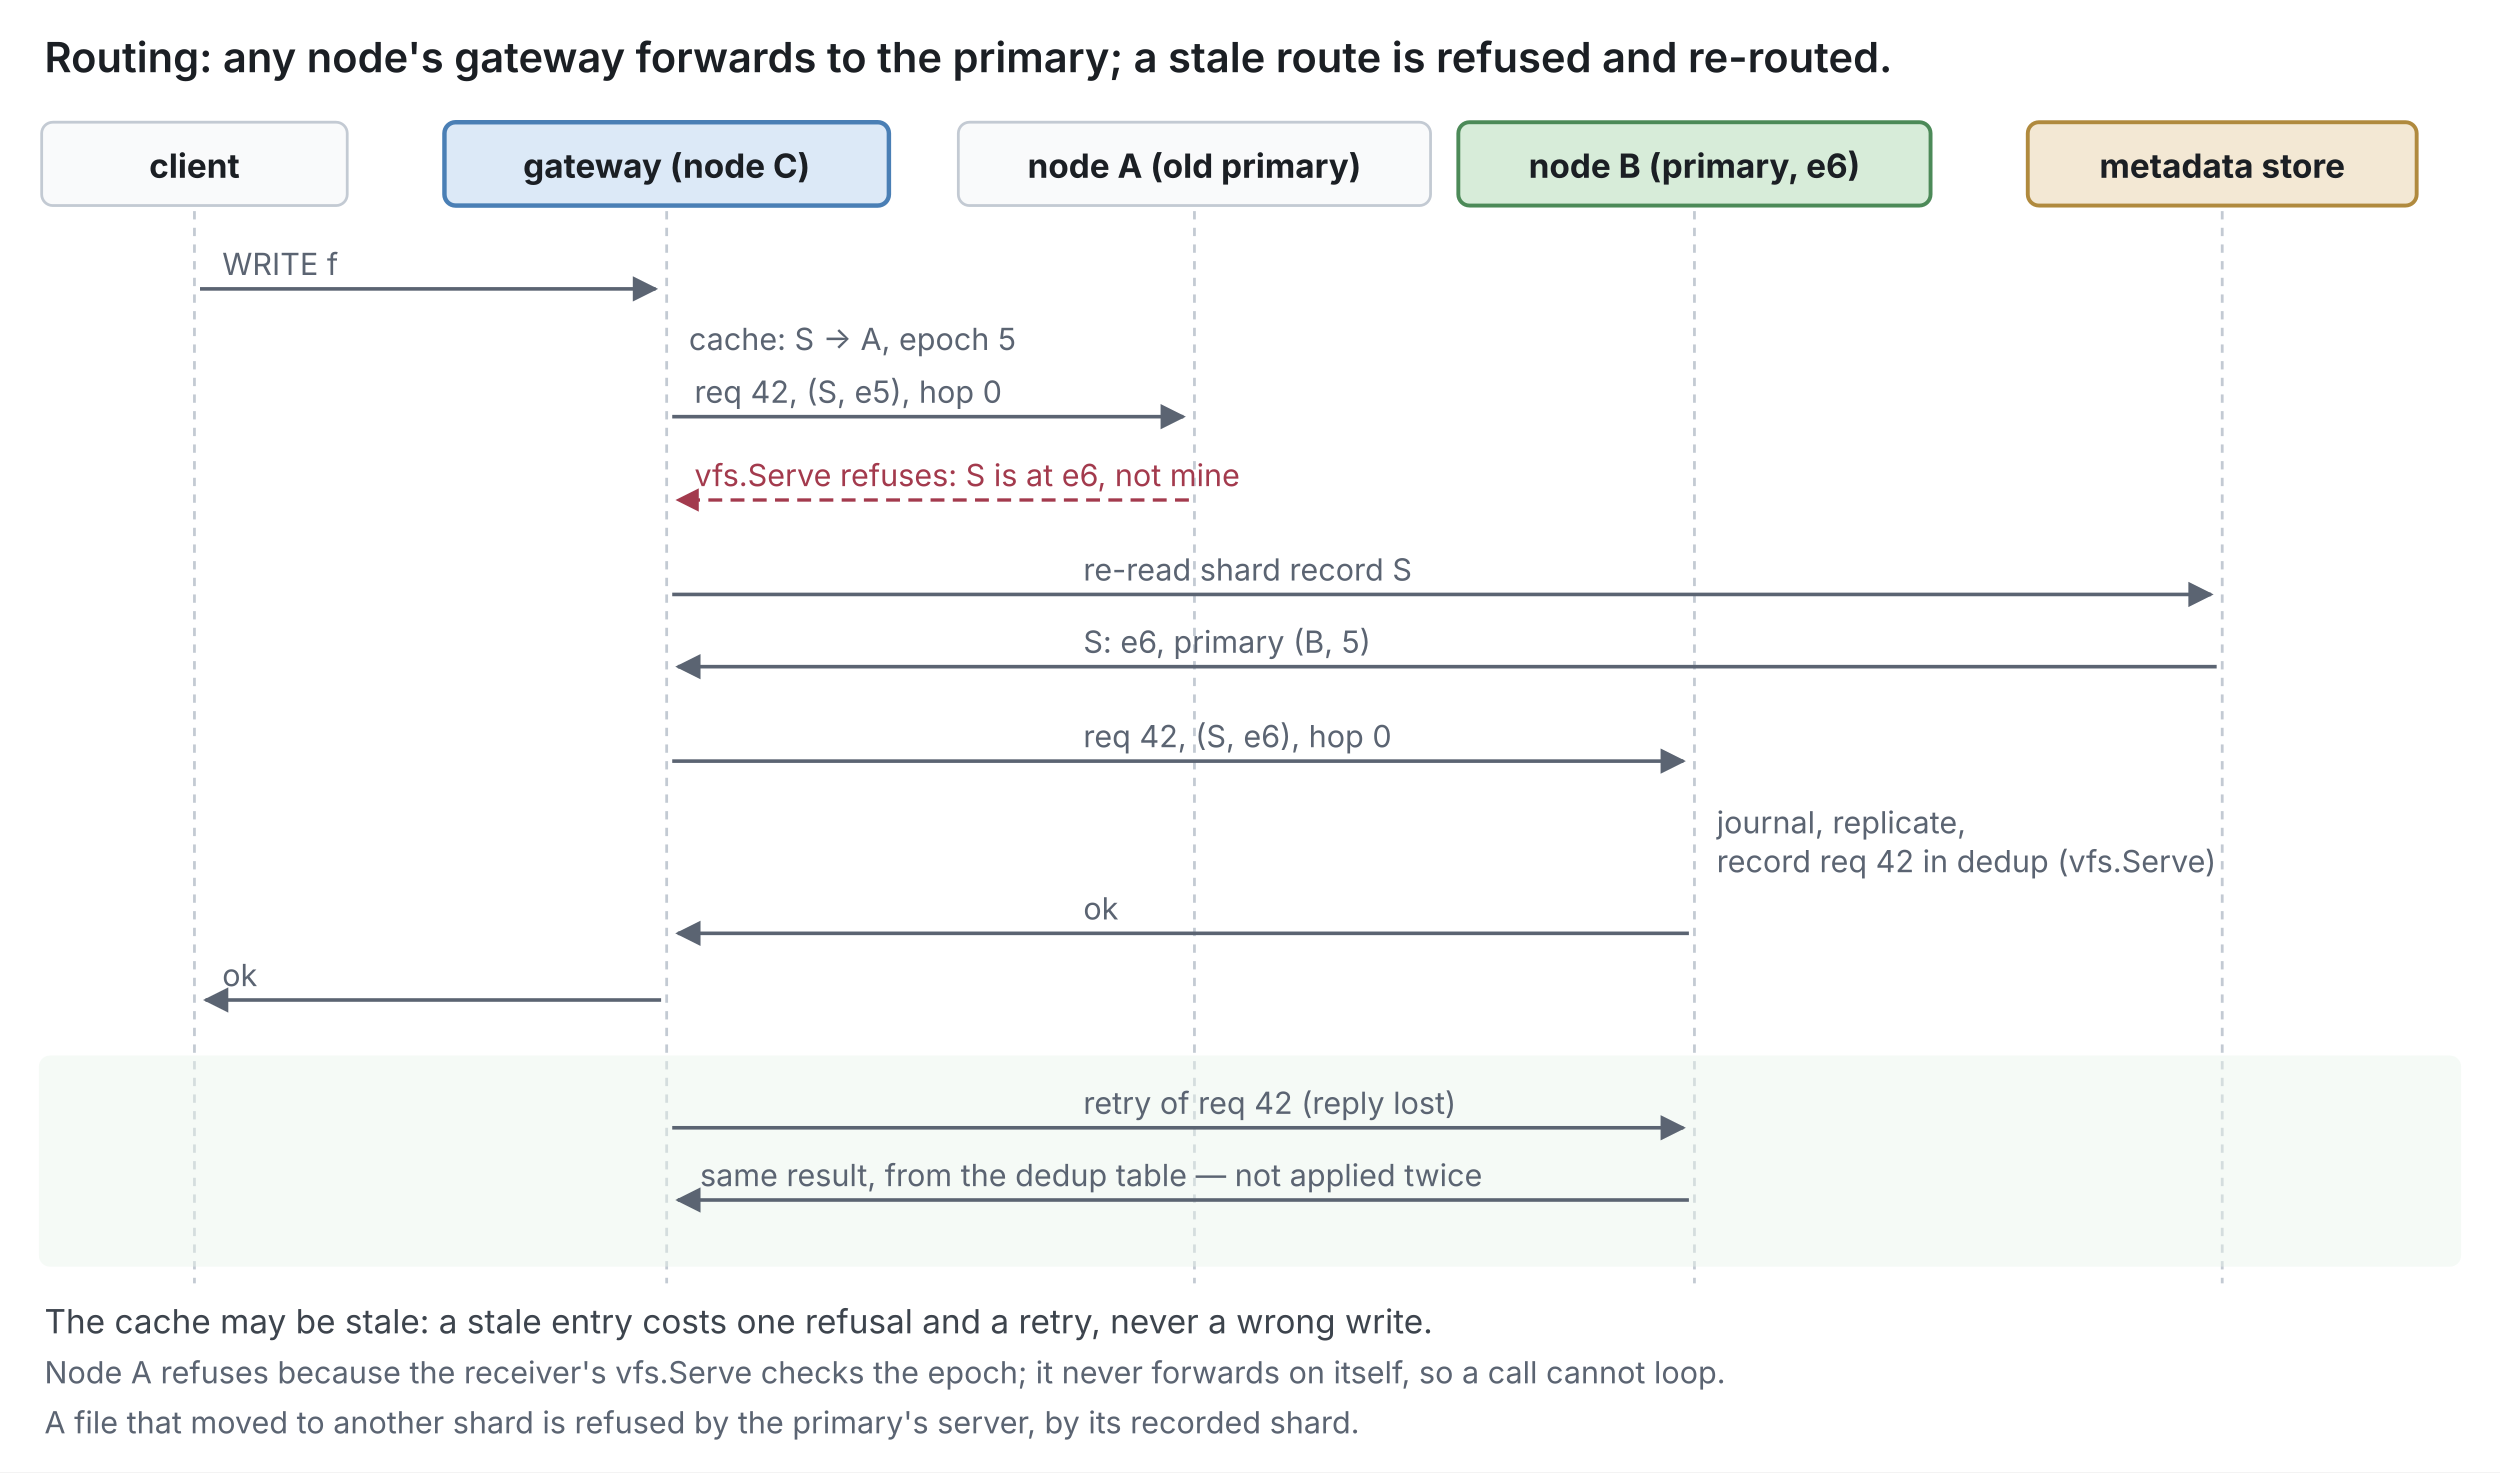
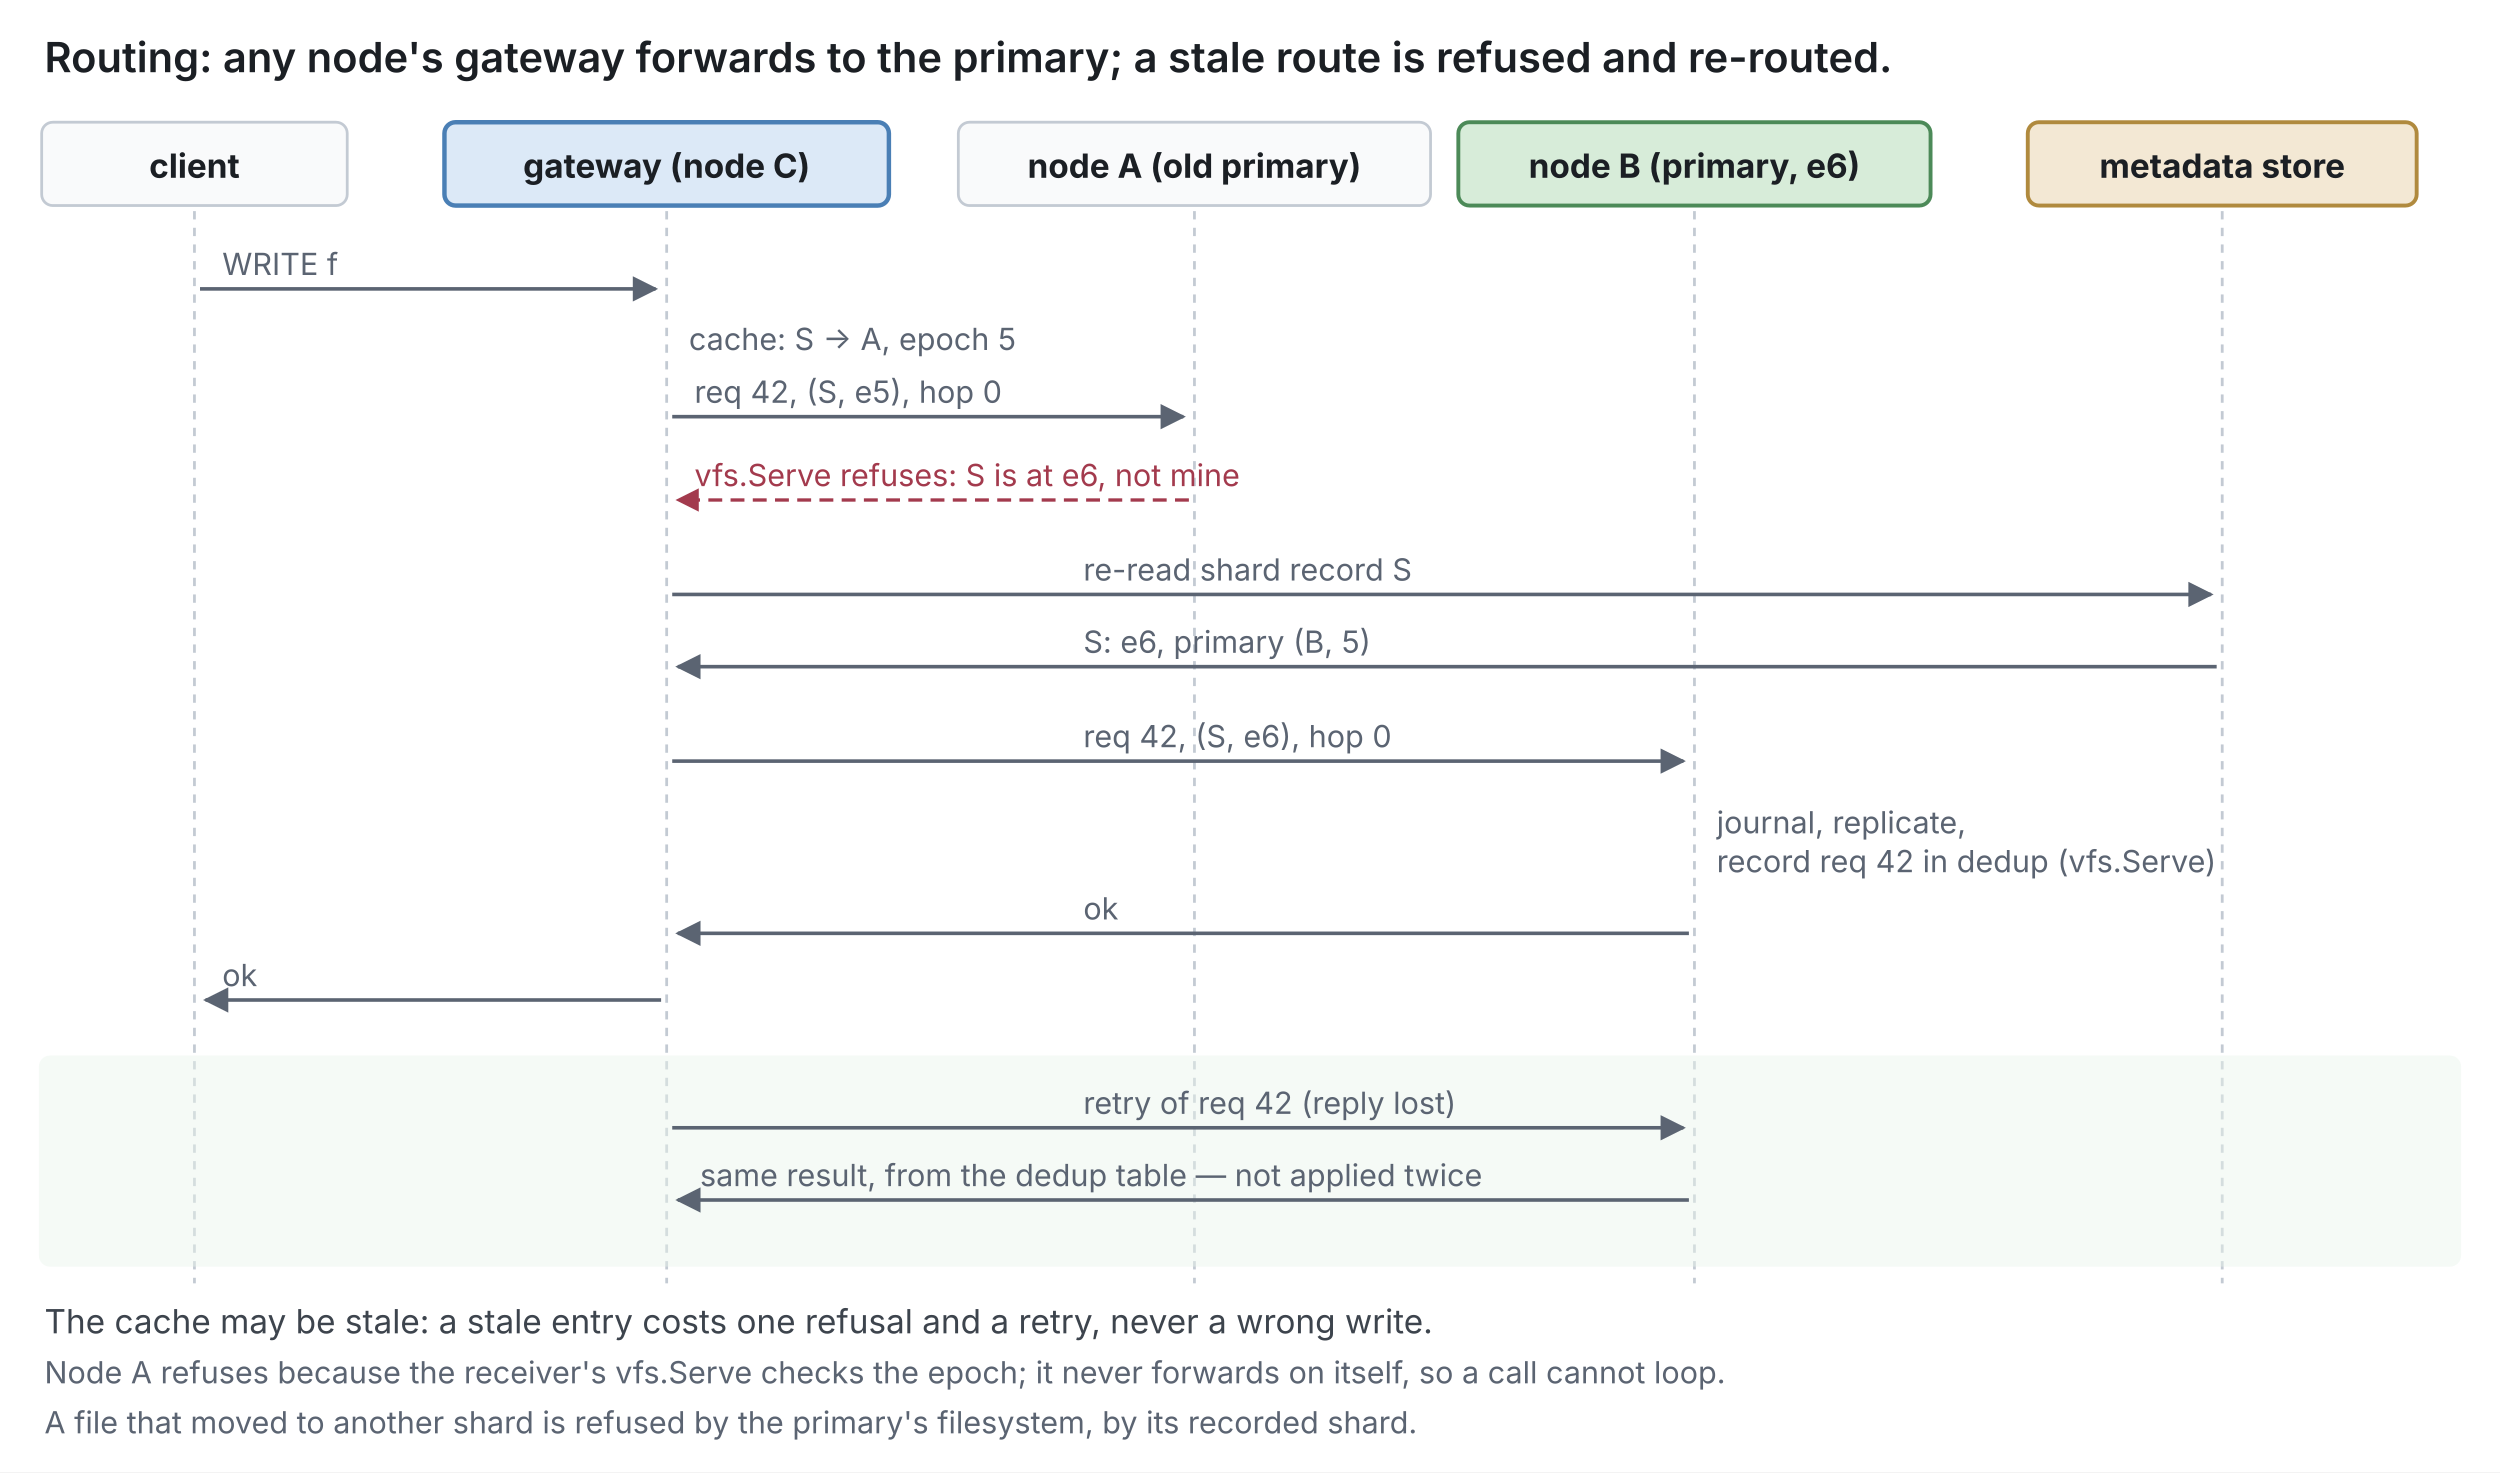
<svg xmlns="http://www.w3.org/2000/svg" viewBox="0 0 900 530" width="900" height="530" font-family="system-ui,-apple-system,Segoe UI,sans-serif">
  <defs>
    <style>
.t{font-size:15px;font-weight:600;fill:#1b1f24}.h{font-size:12px;font-weight:700;fill:#1b1f24}
.l{font-size:12px;fill:#3d444d}.s{font-size:11px;fill:#5b6472}
.m{font-family:ui-monospace,SFMono-Regular,Menlo,monospace;font-size:11px;fill:#1b1f24}
.vfs{fill:#dce9f7;stroke:#4a7fb5;stroke-width:1.6}.meta{fill:#f3e8d4;stroke:#b08a3e;stroke-width:1.4}
.data{fill:#d7ecd9;stroke:#4c8a58;stroke-width:1.4}.ext{fill:#f9fafb;stroke:#c3cad3;stroke-width:1}
.p{fill:#ffffff;stroke:#1b1f24;stroke-width:1.1}.k{fill:#fbefd9;stroke:#a8741f;stroke-width:1.3}.r{fill:#f8e3e6;stroke:#a33a4d;stroke-width:1.3}
.a{fill:#eaf4ec;stroke:#2f6f4f;stroke-width:1.3}
.arr{stroke:#5b6472;stroke-width:1.3;fill:none;marker-end:url(#h)}.dash{stroke:#a33a4d;stroke-width:1.2;stroke-dasharray:5 3;fill:none;marker-end:url(#hr)}
.lane{stroke:#c3cad3;stroke-width:1;stroke-dasharray:3 3}
.garr{stroke:#2f6f4f;stroke-width:1.6;fill:none;marker-end:url(#hg)}.line{stroke:#5b6472;stroke-width:1.3;fill:none}
.rt{font-size:11px;fill:#a33a4d}.gt{font-size:11px;fill:#2f6f4f}
.tail{fill:#ffffff;stroke:#9aa4b2;stroke-width:1;stroke-dasharray:3 2}
.cp{stroke:#1b1f24;stroke-width:2}.jp{stroke:#a8741f;stroke-width:1.6;stroke-dasharray:4 3}
</style>
    <marker id="h" viewBox="0 0 10 10" refX="9" refY="5" markerWidth="7" markerHeight="7" orient="auto-start-reverse">
      <path d="M0 0L10 5L0 10z" fill="#5b6472" />
    </marker>
    <marker id="hr" viewBox="0 0 10 10" refX="9" refY="5" markerWidth="7" markerHeight="7" orient="auto-start-reverse">
      <path d="M0 0L10 5L0 10z" fill="#a33a4d" />
    </marker>
    <marker id="hg" viewBox="0 0 10 10" refX="9" refY="5" markerWidth="7" markerHeight="7" orient="auto-start-reverse">
      <path d="M0 0L10 5L0 10z" fill="#2f6f4f" />
    </marker>
  </defs>
  <rect width="900" height="530" fill="#ffffff" />
  <text x="16" y="26" class="t">Routing: any node's gateway forwards to the primary; a stale route is refused and re-routed.</text>
  <rect x="15" y="44" width="110" height="30" rx="4" class="ext" />
  <text x="70" y="64" class="h" text-anchor="middle">client</text>
  <path d="M70 76V462" class="lane" />
  <rect x="160" y="44" width="160" height="30" rx="4" class="vfs" />
  <text x="240" y="64" class="h" text-anchor="middle">gateway (node C)</text>
  <path d="M240 76V462" class="lane" />
  <rect x="345" y="44" width="170" height="30" rx="4" class="ext" />
  <text x="430" y="64" class="h" text-anchor="middle">node A (old primary)</text>
  <path d="M430 76V462" class="lane" />
  <rect x="525" y="44" width="170" height="30" rx="4" class="data" />
  <text x="610" y="64" class="h" text-anchor="middle">node B (primary, e6)</text>
  <path d="M610 76V462" class="lane" />
  <rect x="730" y="44" width="140" height="30" rx="4" class="meta" />
  <text x="800" y="64" class="h" text-anchor="middle">metadata store</text>
  <path d="M800 76V462" class="lane" />
  <path d="M72 104H236" class="arr" />
  <text x="80" y="99" class="s">WRITE f</text>
  <text x="248" y="126" class="s">cache: S → A, epoch 5</text>
  <path d="M242 150H426" class="arr" />
  <text x="250" y="145" class="s">req 42, (S, e5), hop 0</text>
  <path d="M428 180H244" class="dash" />
  <text x="250" y="175" class="rt">vfs.Serve refuses: S is at e6, not mine</text>
  <path d="M242 214H796" class="arr" />
  <text x="390" y="209" class="s">re-read shard record S</text>
  <path d="M798 240H244" class="arr" />
  <text x="390" y="235" class="s">S: e6, primary (B, 5)</text>
  <path d="M242 274H606" class="arr" />
  <text x="390" y="269" class="s">req 42, (S, e6), hop 0</text>
  <text x="618" y="300" class="s">journal, replicate,</text>
  <text x="618" y="314" class="s">record req 42 in dedup (vfs.Serve)</text>
  <path d="M608 336H244" class="arr" />
  <text x="390" y="331" class="s">ok</text>
  <path d="M238 360H74" class="arr" />
  <text x="80" y="355" class="s">ok</text>
  <rect x="14" y="380" width="872" height="76" rx="4" fill="#eaf4ec" fill-opacity="0.45" stroke="none" />
  <path d="M242 406H606" class="arr" />
  <text x="390" y="401" class="s">retry of req 42 (reply lost)</text>
  <path d="M608 432H244" class="arr" />
  <text x="252" y="427" class="s">same result, from the dedup table — not applied twice</text>
  <text x="16" y="480" class="l">The cache may be stale: a stale entry costs one refusal and a retry, never a wrong write.</text>
  <text x="16" y="498" class="s">Node A refuses because the receiver's vfs.Serve checks the epoch; it never forwards on itself, so a call cannot loop.</text>
-   <text x="16" y="516" class="s">A file that moved to another shard is refused by the primary's server, by its recorded shard.</text>
+   <text x="16" y="516" class="s">A file that moved to another shard is refused by the primary's filesystem, by its recorded shard.</text>
</svg>
